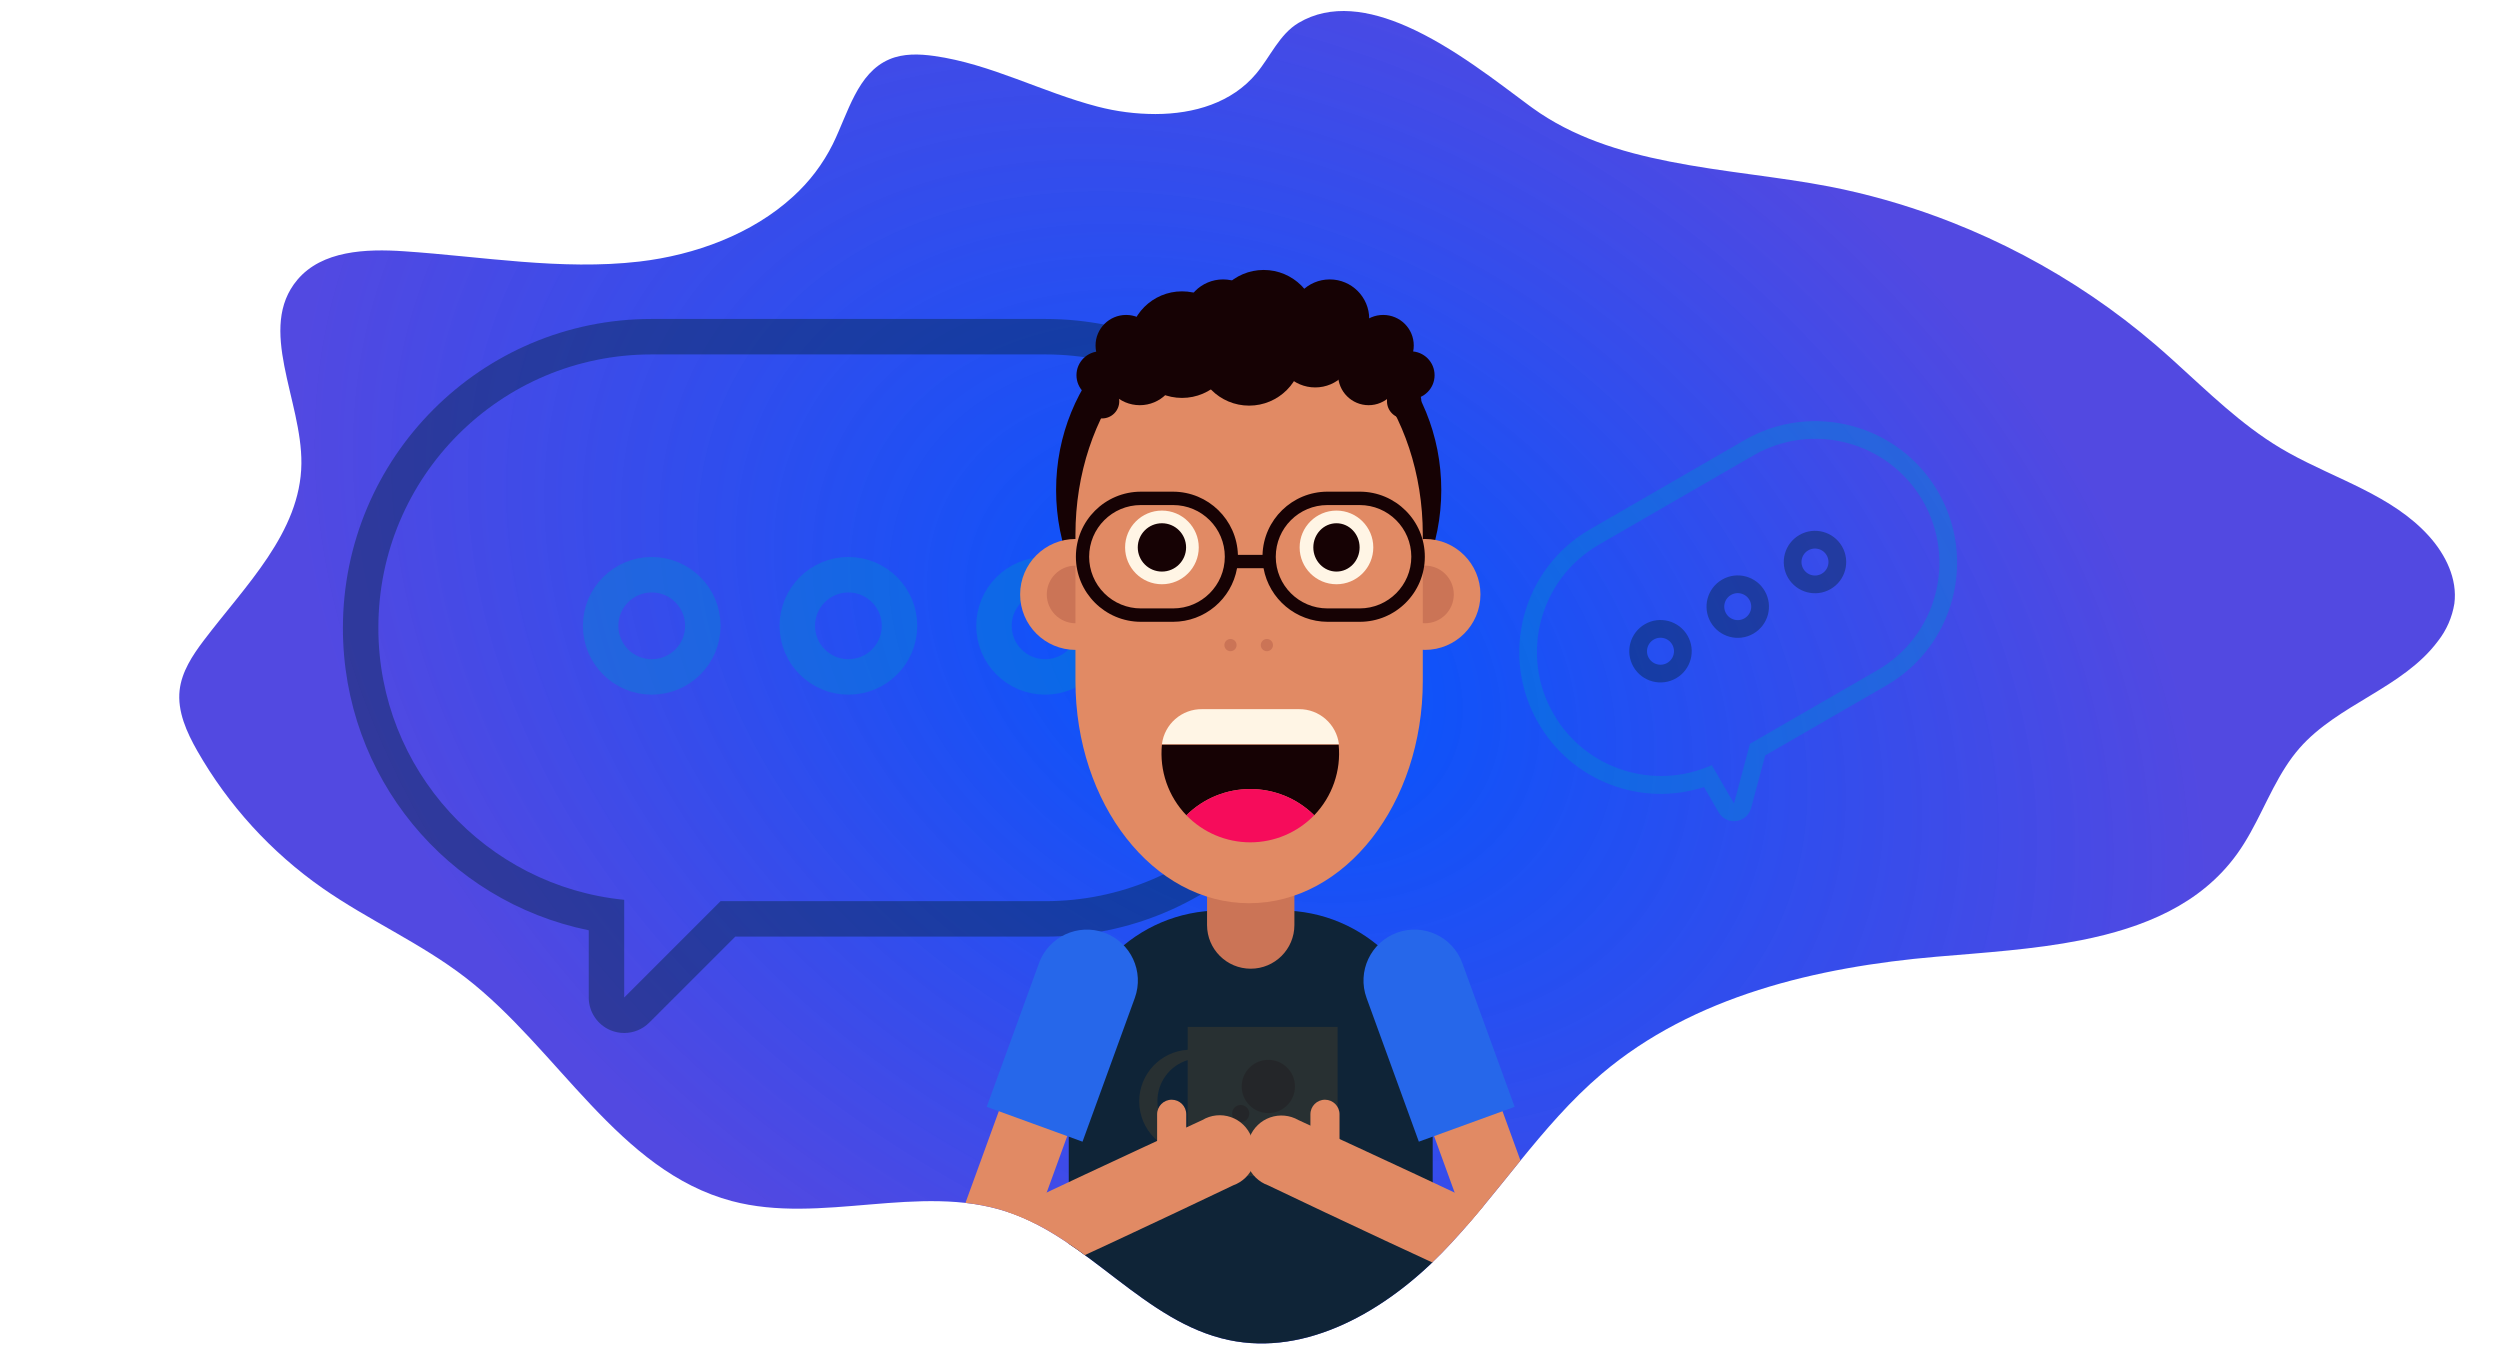
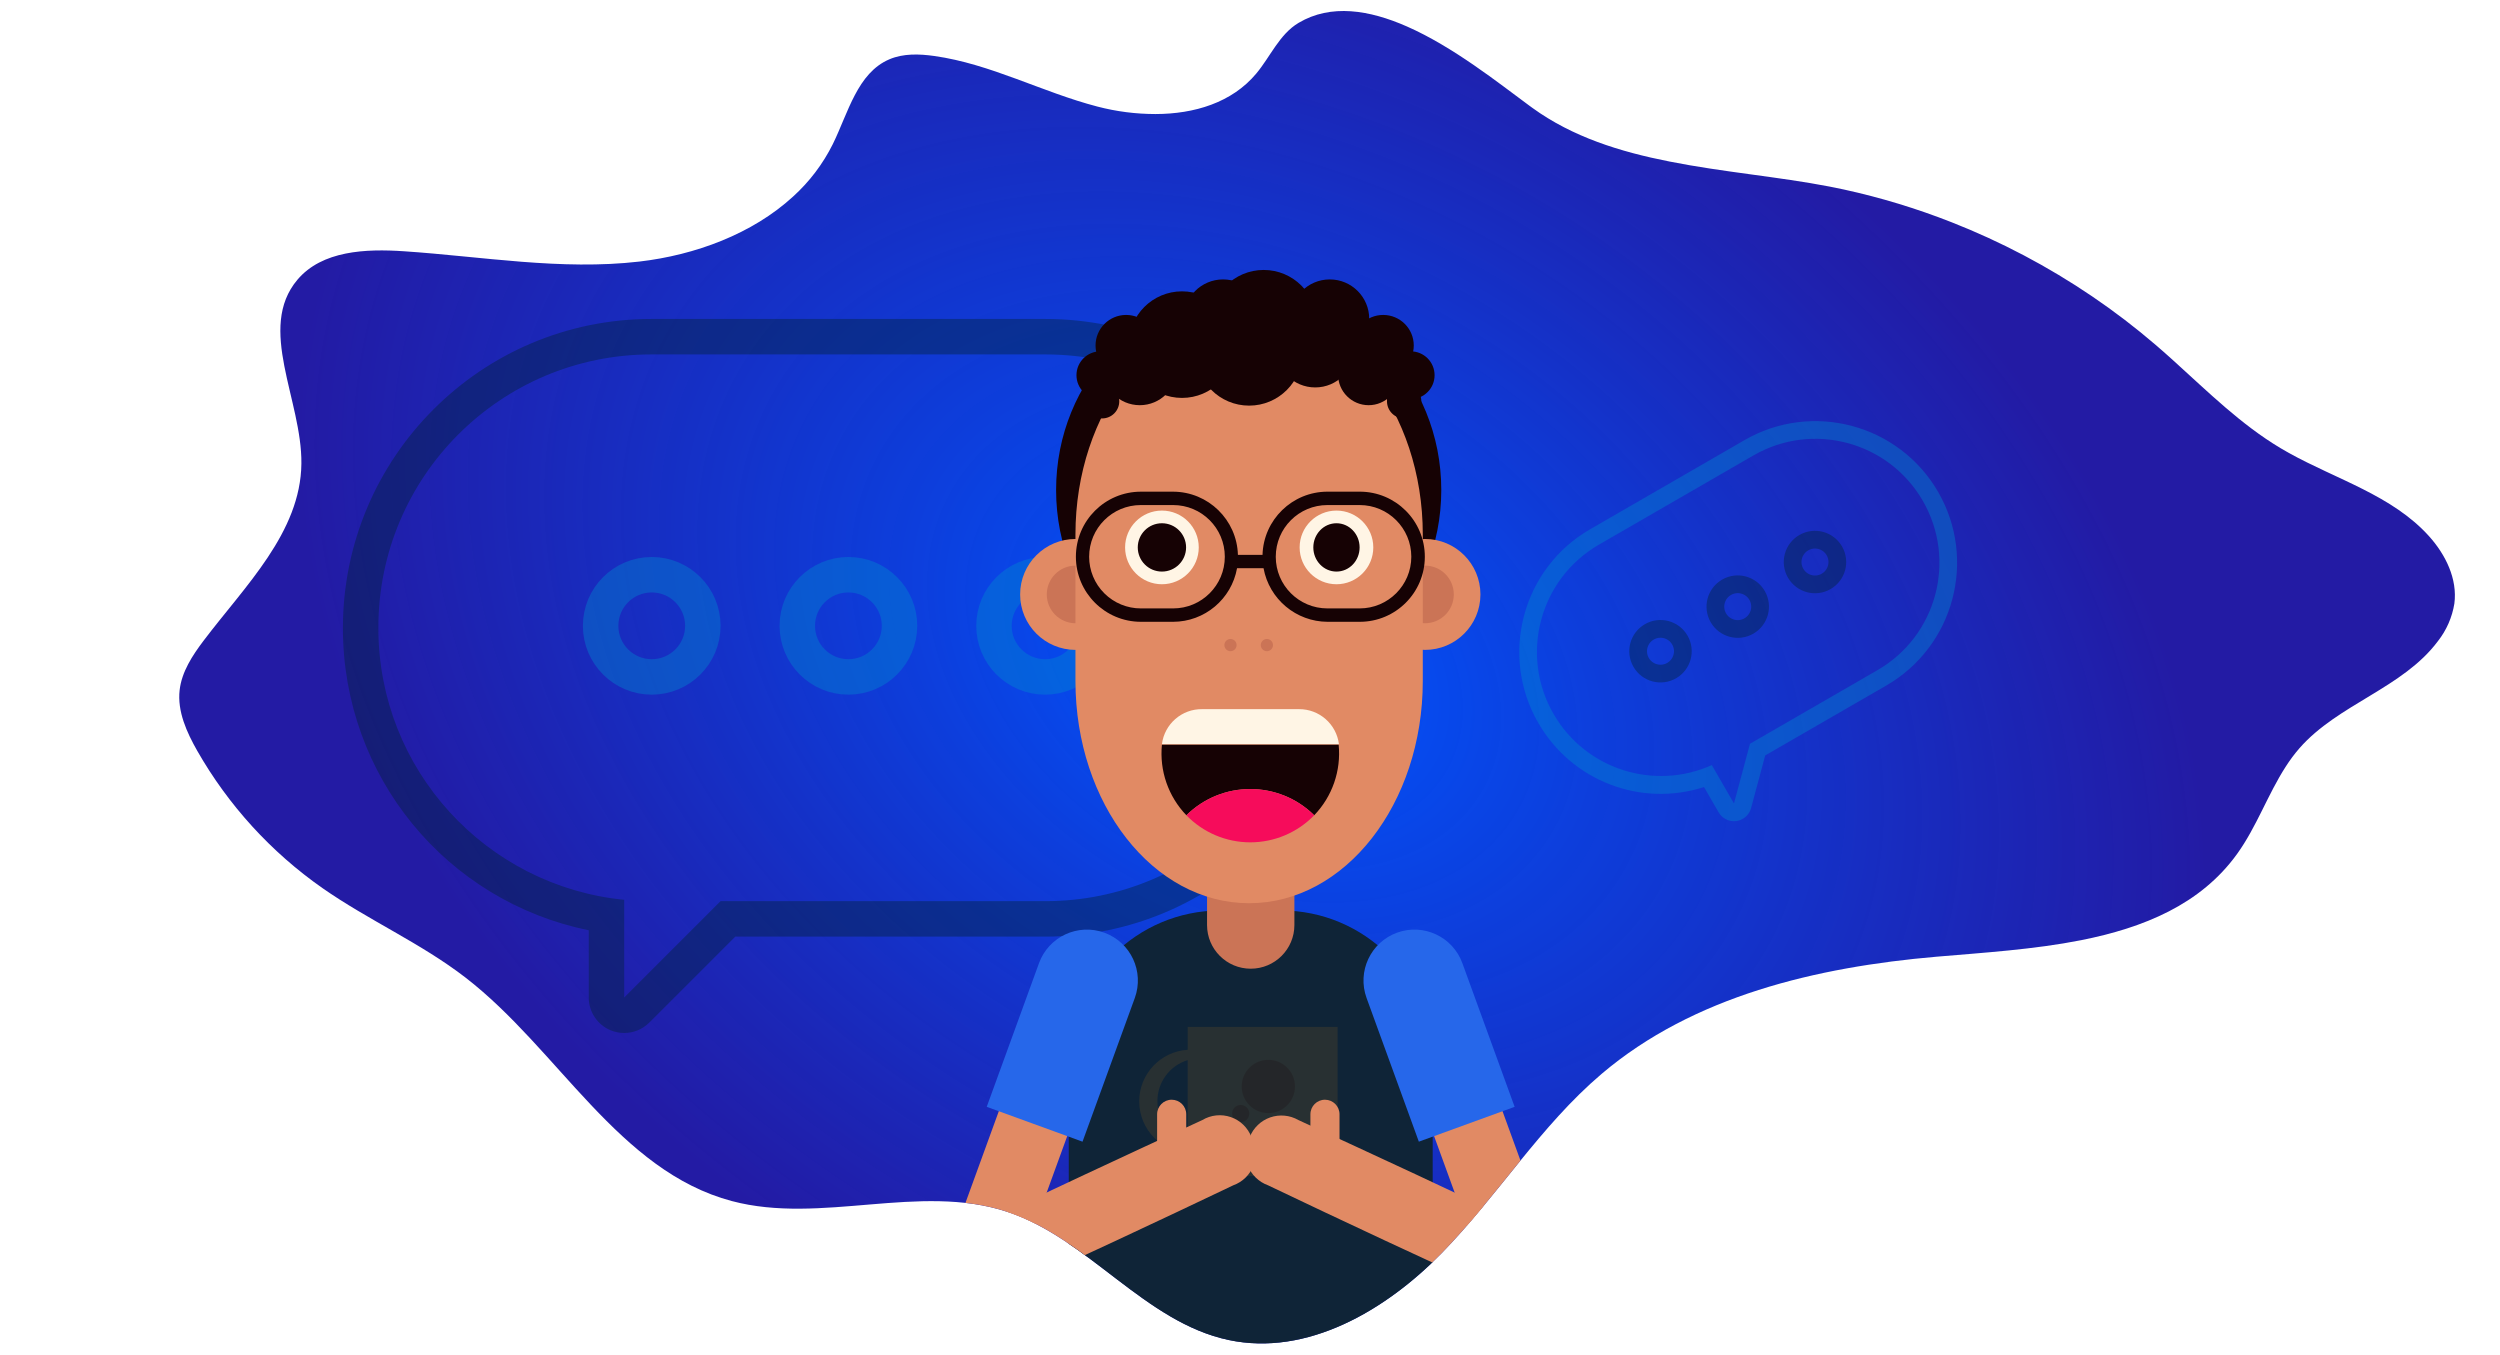
- <svg xmlns="http://www.w3.org/2000/svg" viewBox="0 0 1410 764.151">
+ <svg xmlns="http://www.w3.org/2000/svg" width="1410" height="764.151" viewBox="0 0 1410 764.151">
  <defs>
-     <style>.a,.g,.h,.r{fill:none;}.b{fill:#5bff61;}.c{clip-path:url(#a);}.d{clip-path:url(#b);}.e{fill:url(#c);}.f{opacity:0.4;}.g{stroke-linecap:round;stroke-linejoin:round;}.h{stroke:#0089cf;stroke-width:20px;}.i{fill:#0f2437;}.j{fill:#cb7456;}.k,.q{fill:#160204;}.l{fill:#e18a64;}.m{fill:#fff5e5;}.n{fill:#f60c5b;}.o{fill:#2667ea;}.p{fill:#283032;}.q{opacity:0.2;}.r{stroke:#002131;stroke-width:10px;}.s,.t,.u{stroke:none;}.t{fill:#002131;}.u{fill:#0089cf;}</style>
    <clipPath id="a">
-       <rect class="a" width="1410" height="764.151" transform="translate(136 2927)" />
+       <rect width="1410" height="764.151" transform="translate(136 2927)" fill="none" />
    </clipPath>
    <clipPath id="b">
-       <path class="b" d="M1148.07,71.944c-3.868,32.868-31,58.894-37.433,91.357a88.583,88.583,0,0,0-1.518,12.9c-.925,18.643,2.766,37.672.864,56.346-3.545,35.019-24.83,62.388-51.854,86.105-20.442,17.895-44.171,33.637-66,48.871-55.567,38.817-107.681,87.821-130.505,151.644-15.212,42.559-16.378,88.808-27.544,132.605s-36.6,88.612-79.587,102.576c-46.13,14.994-96.971-10-144.449-.125-50.95,10.606-87.083,58.759-137.358,72.359-63.874,17.282-127.531-25.184-193.1-34.035-31.485-4.253-63.531-.644-95.182-3.375a239.238,239.238,0,0,1-99.821-31.724c-10.4-6.1-20.91-13.6-25.746-24.685-4.159-9.576-3.524-20.494-2.25-30.861,4.782-38.472,16.887-80.293-2.152-114.107C36.88,556.6-5.679,534.291.633,499.073c3.806-21.192,24.6-34.427,43.963-43.92,39.845-19.58,82.29-34.905,117.9-61.349,25.476-18.946,47.415-45.376,56.774-75.1a100.136,100.136,0,0,0,4.627-36.829c-1.311-19.652-8.111-41.717,3.744-57.449,5.136-6.821,13.008-11.012,20.92-14.214,29.842-12.061,62.991-12.759,94.018-21.327a129.7,129.7,0,0,0,30.413-12.7c18.925-10.96,34.157-27.107,37.832-48.185,2.152-12.352.239-25.838,6.4-36.756,10.4-18.508,30.955-26.245,53.913-28.761,28.418-3.119,60.6,1.757,82.144,4.159l2.152.229c27.67,2.88,55.11-3.245,82.07-12.478,29.112-9.888,57.574-23.346,85.263-32.91q3.9-1.352,7.777-2.589A398.252,398.252,0,0,1,792.439,4.5a404.606,404.606,0,0,1,89.432-3.434,396.7,396.7,0,0,1,45.106,5.865Q933.549,8.173,940.1,9.6c25.393,5.439,50.649,12.082,76.55,12.478h5.595c30.893-.53,62.482-8.381,91.793,1.1,13.382,4.336,26.11,12.863,31.474,25.8a46.153,46.153,0,0,1,2.56,22.968Z" transform="matrix(0.866, 0.5, -0.5, 0.866, 415.338, 0)" />
+       <path d="M1148.07,71.944c-3.868,32.868-31,58.894-37.433,91.357a88.583,88.583,0,0,0-1.518,12.9c-.925,18.643,2.766,37.672.864,56.346-3.545,35.019-24.83,62.388-51.854,86.105-20.442,17.895-44.171,33.637-66,48.871-55.567,38.817-107.681,87.821-130.505,151.644-15.212,42.559-16.378,88.808-27.544,132.605s-36.6,88.612-79.587,102.576c-46.13,14.994-96.971-10-144.449-.125-50.95,10.606-87.083,58.759-137.358,72.359-63.874,17.282-127.531-25.184-193.1-34.035-31.485-4.253-63.531-.644-95.182-3.375a239.238,239.238,0,0,1-99.821-31.724c-10.4-6.1-20.91-13.6-25.746-24.685-4.159-9.576-3.524-20.494-2.25-30.861,4.782-38.472,16.887-80.293-2.152-114.107C36.88,556.6-5.679,534.291.633,499.073c3.806-21.192,24.6-34.427,43.963-43.92,39.845-19.58,82.29-34.905,117.9-61.349,25.476-18.946,47.415-45.376,56.774-75.1a100.136,100.136,0,0,0,4.627-36.829c-1.311-19.652-8.111-41.717,3.744-57.449,5.136-6.821,13.008-11.012,20.92-14.214,29.842-12.061,62.991-12.759,94.018-21.327a129.7,129.7,0,0,0,30.413-12.7c18.925-10.96,34.157-27.107,37.832-48.185,2.152-12.352.239-25.838,6.4-36.756,10.4-18.508,30.955-26.245,53.913-28.761,28.418-3.119,60.6,1.757,82.144,4.159l2.152.229c27.67,2.88,55.11-3.245,82.07-12.478,29.112-9.888,57.574-23.346,85.263-32.91q3.9-1.352,7.777-2.589A398.252,398.252,0,0,1,792.439,4.5a404.606,404.606,0,0,1,89.432-3.434,396.7,396.7,0,0,1,45.106,5.865Q933.549,8.173,940.1,9.6c25.393,5.439,50.649,12.082,76.55,12.478h5.595c30.893-.53,62.482-8.381,91.793,1.1,13.382,4.336,26.11,12.863,31.474,25.8a46.153,46.153,0,0,1,2.56,22.968Z" transform="matrix(0.866, 0.5, -0.5, 0.866, 415.338, 0)" fill="#5bff61" />
    </clipPath>
    <radialGradient id="c" cx="0.5" cy="0.5" r="0.5" gradientUnits="objectBoundingBox">
      <stop offset="0" stop-color="#05f" />
-       <stop offset="1" stop-color="#3f35de" stop-opacity="0.902" />
+       <stop offset="1" stop-color="#0b029a" stop-opacity="0.902" />
    </radialGradient>
  </defs>
-   <g class="c" transform="translate(-136 -2927)">
-     <g class="d" transform="translate(137.402 2652.248)">
-       <path class="e" d="M1148.07,71.944c-3.868,32.868-31,58.894-37.433,91.357a88.583,88.583,0,0,0-1.518,12.9c-.925,18.643,2.766,37.672.864,56.346-3.545,35.019-24.83,62.388-51.854,86.105-20.442,17.895-44.171,33.637-66,48.871-55.567,38.817-107.681,87.821-130.505,151.644-15.212,42.559-16.378,88.808-27.544,132.605s-36.6,88.612-79.587,102.576c-46.13,14.994-96.971-10-144.449-.125-50.95,10.606-87.083,58.759-137.358,72.359-63.874,17.282-127.531-25.184-193.1-34.035-31.485-4.253-63.531-.644-95.182-3.375a239.238,239.238,0,0,1-99.821-31.724c-10.4-6.1-20.91-13.6-25.746-24.685-4.159-9.576-3.524-20.494-2.25-30.861,4.782-38.472,16.887-80.293-2.152-114.107C36.88,556.6-5.679,534.291.633,499.073c3.806-21.192,24.6-34.427,43.963-43.92,39.845-19.58,82.29-34.905,117.9-61.349,25.476-18.946,47.415-45.376,56.774-75.1a100.136,100.136,0,0,0,4.627-36.829c-1.311-19.652-8.111-41.717,3.744-57.449,5.136-6.821,13.008-11.012,20.92-14.214,29.842-12.061,62.991-12.759,94.018-21.327a129.7,129.7,0,0,0,30.413-12.7c18.925-10.96,34.157-27.107,37.832-48.185,2.152-12.352.239-25.838,6.4-36.756,10.4-18.508,30.955-26.245,53.913-28.761,28.418-3.119,60.6,1.757,82.144,4.159l2.152.229c27.67,2.88,55.11-3.245,82.07-12.478,29.112-9.888,57.574-23.346,85.263-32.91q3.9-1.352,7.777-2.589A398.252,398.252,0,0,1,792.439,4.5a404.606,404.606,0,0,1,89.432-3.434,396.7,396.7,0,0,1,45.106,5.865Q933.549,8.173,940.1,9.6c25.393,5.439,50.649,12.082,76.55,12.478h5.595c30.893-.53,62.482-8.381,91.793,1.1,13.382,4.336,26.11,12.863,31.474,25.8a46.153,46.153,0,0,1,2.56,22.968Z" transform="matrix(0.866, 0.5, -0.5, 0.866, 415.338, 0)" />
-       <g class="f">
+   <g transform="translate(-136 -2927)" clip-path="url(#a)">
+     <g transform="translate(137.402 2652.248)" clip-path="url(#b)">
+       <path d="M1148.07,71.944c-3.868,32.868-31,58.894-37.433,91.357a88.583,88.583,0,0,0-1.518,12.9c-.925,18.643,2.766,37.672.864,56.346-3.545,35.019-24.83,62.388-51.854,86.105-20.442,17.895-44.171,33.637-66,48.871-55.567,38.817-107.681,87.821-130.505,151.644-15.212,42.559-16.378,88.808-27.544,132.605s-36.6,88.612-79.587,102.576c-46.13,14.994-96.971-10-144.449-.125-50.95,10.606-87.083,58.759-137.358,72.359-63.874,17.282-127.531-25.184-193.1-34.035-31.485-4.253-63.531-.644-95.182-3.375a239.238,239.238,0,0,1-99.821-31.724c-10.4-6.1-20.91-13.6-25.746-24.685-4.159-9.576-3.524-20.494-2.25-30.861,4.782-38.472,16.887-80.293-2.152-114.107C36.88,556.6-5.679,534.291.633,499.073c3.806-21.192,24.6-34.427,43.963-43.92,39.845-19.58,82.29-34.905,117.9-61.349,25.476-18.946,47.415-45.376,56.774-75.1a100.136,100.136,0,0,0,4.627-36.829c-1.311-19.652-8.111-41.717,3.744-57.449,5.136-6.821,13.008-11.012,20.92-14.214,29.842-12.061,62.991-12.759,94.018-21.327a129.7,129.7,0,0,0,30.413-12.7c18.925-10.96,34.157-27.107,37.832-48.185,2.152-12.352.239-25.838,6.4-36.756,10.4-18.508,30.955-26.245,53.913-28.761,28.418-3.119,60.6,1.757,82.144,4.159l2.152.229c27.67,2.88,55.11-3.245,82.07-12.478,29.112-9.888,57.574-23.346,85.263-32.91q3.9-1.352,7.777-2.589A398.252,398.252,0,0,1,792.439,4.5a404.606,404.606,0,0,1,89.432-3.434,396.7,396.7,0,0,1,45.106,5.865Q933.549,8.173,940.1,9.6c25.393,5.439,50.649,12.082,76.55,12.478h5.595c30.893-.53,62.482-8.381,91.793,1.1,13.382,4.336,26.11,12.863,31.474,25.8a46.153,46.153,0,0,1,2.56,22.968Z" transform="matrix(0.866, 0.5, -0.5, 0.866, 415.338, 0)" fill="url(#c)" />
+       <g opacity="0.4">
        <g transform="translate(-485.002 302.147)">
-           <g class="g" transform="translate(697 172.5)">
-             <path class="s" d="M138.65,307.6A154.021,154.021,0,0,1,0,154.359V154A154,154,0,0,1,154,0H376.2a154,154,0,0,1,154,154v.36a154,154,0,0,1-154,154H193L138.65,362.711Z" />
-             <path class="t" d="M 138.65 362.711 L 193.002 308.359 L 376.201 308.359 C 461.253 308.359 530.201 239.411 530.201 154.359 L 530.201 153.999 C 530.201 68.947 461.253 -0.001 376.201 -0.001 L 153.999 -0.001 C 68.947 -0.001 -0.001 68.947 -0.001 153.999 L -0.001 154.359 C -0.001 234.23 60.806 299.9 138.65 307.604 L 138.65 362.711 M 138.646 382.711 C 136.069 382.711 133.471 382.213 130.997 381.188 C 123.523 378.093 118.65 370.8 118.65 362.711 L 118.65 324.783 C 38.445 308.398 -20.001 238.075 -20.001 154.359 C -20.001 58.055 58.055 -20.001 153.999 -20.001 L 376.201 -20.001 C 472.145 -20.001 550.201 58.055 550.201 153.999 C 550.201 250.303 472.145 328.359 376.201 328.359 L 201.286 328.359 L 152.793 376.853 C 148.967 380.679 143.851 382.711 138.646 382.711 Z" />
+           <g transform="translate(697 172.5)" fill="none" stroke-linecap="round" stroke-linejoin="round">
+             <path d="M138.65,307.6A154.021,154.021,0,0,1,0,154.359V154A154,154,0,0,1,154,0H376.2a154,154,0,0,1,154,154v.36a154,154,0,0,1-154,154H193L138.65,362.711Z" stroke="none" />
+             <path d="M 138.65 362.711 L 193.002 308.359 L 376.201 308.359 C 461.253 308.359 530.201 239.411 530.201 154.359 L 530.201 153.999 C 530.201 68.947 461.253 -0.001 376.201 -0.001 L 153.999 -0.001 C 68.947 -0.001 -0.001 68.947 -0.001 153.999 L -0.001 154.359 C -0.001 234.23 60.806 299.9 138.65 307.604 L 138.65 362.711 M 138.646 382.711 C 136.069 382.711 133.471 382.213 130.997 381.188 C 123.523 378.093 118.65 370.8 118.65 362.711 L 118.65 324.783 C 38.445 308.398 -20.001 238.075 -20.001 154.359 C -20.001 58.055 58.055 -20.001 153.999 -20.001 L 376.201 -20.001 C 472.145 -20.001 550.201 58.055 550.201 153.999 C 550.201 250.303 472.145 328.359 376.201 328.359 L 201.286 328.359 L 152.793 376.853 C 148.967 380.679 143.851 382.711 138.646 382.711 Z" stroke="none" fill="#002131" />
          </g>
          <g transform="translate(812.358 286.748)">
-             <g class="h" transform="translate(0 0)">
-               <circle class="s" cx="38.822" cy="38.822" r="38.822" />
-               <circle class="a" cx="38.822" cy="38.822" r="28.822" />
+             <g transform="translate(0 0)" fill="none" stroke="#0089cf" stroke-width="20">
+               <circle cx="38.822" cy="38.822" r="38.822" stroke="none" />
+               <circle cx="38.822" cy="38.822" r="28.822" fill="none" />
            </g>
-             <g class="h" transform="translate(110.921 0)">
-               <circle class="s" cx="38.822" cy="38.822" r="38.822" />
-               <circle class="a" cx="38.822" cy="38.822" r="28.822" />
+             <g transform="translate(110.921 0)" fill="none" stroke="#0089cf" stroke-width="20">
+               <circle cx="38.822" cy="38.822" r="38.822" stroke="none" />
+               <circle cx="38.822" cy="38.822" r="28.822" fill="none" />
            </g>
-             <g class="h" transform="translate(221.842 0)">
-               <circle class="s" cx="38.822" cy="38.822" r="38.822" />
-               <circle class="a" cx="38.822" cy="38.822" r="28.822" />
+             <g transform="translate(221.842 0)" fill="none" stroke="#0089cf" stroke-width="20">
+               <circle cx="38.822" cy="38.822" r="38.822" stroke="none" />
+               <circle cx="38.822" cy="38.822" r="28.822" fill="none" />
            </g>
          </g>
        </g>
      </g>
      <g transform="translate(475.482 301.284)">
        <g transform="translate(51.325 125.722)">
-           <path class="i" d="M0,0H205.258V160.758a85.555,85.555,0,0,1-85.469,85.555H85.555A85.555,85.555,0,0,1,0,160.757Z" transform="translate(279.829 607.563) rotate(180)" />
-           <rect class="j" width="49.262" height="65.682" rx="24.631" transform="translate(201.83 394.095) rotate(180)" />
-           <ellipse class="k" cx="108.623" cy="112.728" rx="108.623" ry="112.728" transform="translate(67.427 11.412)" />
-           <ellipse class="l" cx="31.281" cy="31.281" rx="31.281" ry="31.281" transform="translate(47.149 151.727)" />
-           <ellipse class="j" cx="16.257" cy="16.257" rx="16.257" ry="16.257" transform="translate(62.173 166.751)" />
-           <ellipse class="l" cx="31.281" cy="31.281" rx="31.281" ry="31.281" transform="translate(244.195 151.727)" />
-           <ellipse class="j" cx="16.257" cy="16.257" rx="16.257" ry="16.257" transform="translate(259.22 166.751)" />
-           <path class="l" d="M192.194,2.762c54.1,0,97.949,56.158,97.949,125.293v82.678c0,69.213-43.843,125.293-97.949,125.293S94.245,279.949,94.245,210.733V128.055C94.245,58.92,138.088,2.762,192.194,2.762Z" transform="translate(-15.898 21.13)" />
-           <path class="k" d="M113.894,70.773a50.244,50.244,0,0,1-13.789-39.82h99.67a50.244,50.244,0,0,1-13.789,39.82,51.314,51.314,0,0,0-72.092,0Z" transform="translate(27.015 236.785)" />
-           <path class="m" d="M122.626,28.639h54.519a22.583,22.583,0,0,1,22.583,19.787H99.883a22.583,22.583,0,0,1,22.743-19.787Z" transform="translate(27.233 219.066)" />
-           <path class="n" d="M137.522,63.909a50.244,50.244,0,0,1-36.046-15.272,51.315,51.315,0,0,1,72.092,0,50.244,50.244,0,0,1-36.046,15.272Z" transform="translate(39.431 258.921)" />
-           <ellipse class="m" cx="20.772" cy="20.772" rx="20.772" ry="20.772" transform="translate(106.345 135.716)" />
-           <circle class="k" cx="13.629" cy="13.629" r="13.629" transform="translate(113.488 142.859)" />
-           <ellipse class="m" cx="20.772" cy="20.772" rx="20.772" ry="20.772" transform="translate(204.785 135.716)" />
-           <ellipse class="k" cx="13.054" cy="13.629" rx="13.054" ry="13.629" transform="translate(212.504 142.859)" />
-           <ellipse class="k" cx="20.033" cy="20.033" rx="20.033" ry="20.033" transform="translate(126.214 23.974)" />
-           <ellipse class="k" cx="30.05" cy="30.05" rx="30.05" ry="30.05" transform="translate(146.246 16.421)" />
-           <ellipse class="k" cx="22.25" cy="22.25" rx="22.25" ry="22.25" transform="translate(191.321 21.758)" />
-           <circle class="k" cx="17.241" cy="17.241" r="17.241" transform="translate(226.461 41.791)" />
-           <ellipse class="k" cx="9.688" cy="9.688" rx="9.688" ry="9.688" transform="translate(254.048 64.368)" />
-           <ellipse class="k" cx="30.05" cy="30.05" rx="30.05" ry="30.05" transform="translate(154.457)" />
-           <ellipse class="k" cx="22.25" cy="22.25" rx="22.25" ry="22.25" transform="translate(199.532 5.337)" />
-           <ellipse class="k" cx="30.05" cy="30.05" rx="30.05" ry="30.05" transform="translate(108.398 12.069)" />
-           <ellipse class="k" cx="22.25" cy="22.25" rx="22.25" ry="22.25" transform="translate(139.351 5.337)" />
-           <circle class="k" cx="17.241" cy="17.241" r="17.241" transform="translate(234.671 25.37)" />
-           <circle class="k" cx="13.465" cy="13.465" r="13.465" transform="translate(253.966 45.896)" />
-           <circle class="k" cx="13.465" cy="13.465" r="13.465" transform="translate(78.922 45.896)" />
-           <circle class="k" cx="17.241" cy="17.241" r="17.241" transform="translate(89.678 25.37)" />
-           <ellipse class="k" cx="9.688" cy="9.688" rx="9.688" ry="9.688" transform="translate(111.764 42.448)" />
-           <ellipse class="k" cx="9.688" cy="9.688" rx="9.688" ry="9.688" transform="translate(83.685 64.368)" />
-           <ellipse class="k" cx="21.019" cy="21.019" rx="21.019" ry="21.019" transform="translate(93.618 34.236)" />
-           <path class="k" d="M94.273,51.154a36.7,36.7,0,0,0,36.618,36.7h18.227a36.7,36.7,0,0,0,36.046-30.215h14.943A36.865,36.865,0,0,0,236.23,87.854h18.145a36.7,36.7,0,0,0,0-73.4H236.147A36.7,36.7,0,0,0,199.53,50.092H185.654A36.7,36.7,0,0,0,149.118,14.46H130.973a36.7,36.7,0,0,0-36.7,36.7Zm112.728,0a29.146,29.146,0,0,1,29.146-29.146H254.3a29.147,29.147,0,0,1,0,58.294h-18.15A29.147,29.147,0,0,1,207,51.153Zm-105.256,0A29.146,29.146,0,0,1,130.89,22.008h18.227a29.147,29.147,0,0,1,0,58.294H130.973a29.146,29.146,0,0,1-29.229-29.146Z" transform="translate(-15.679 110.589)" />
-           <circle class="j" cx="3.448" cy="3.448" r="3.448" transform="translate(182.865 208.131)" />
-           <circle class="j" cx="3.448" cy="3.448" r="3.448" transform="translate(162.339 208.131)" />
-           <rect class="l" width="41.063" height="164.251" rx="12.294" transform="translate(354.329 570.988) rotate(160.007)" />
-           <path class="o" d="M0,0H57.489V86.232a28.746,28.746,0,0,1-28.746,28.746h0A28.745,28.745,0,0,1,0,86.24Z" transform="translate(326.044 471.996) rotate(160.007)" />
-           <rect class="l" width="41.063" height="164.251" rx="12.294" transform="translate(56.159 416.635) rotate(19.993)" />
-           <path class="o" d="M28.747,0h0A28.747,28.747,0,0,1,57.493,28.747v86.231H0V28.747A28.747,28.747,0,0,1,28.747,0Z" transform="translate(67.617 363.951) rotate(19.993)" />
-           <path class="p" d="M98.4,91.308a29.229,29.229,0,0,0,29.229,29.229h2.95a28.16,28.16,0,0,0,23.724,12.972h27.751A28.244,28.244,0,0,0,210.3,105.269V49.358H125.742v12.89A29.146,29.146,0,0,0,98.4,91.308Zm10.263,0a24.139,24.139,0,0,1,17.077-23.235v37.032a29.393,29.393,0,0,0,1.724,9.772,24.055,24.055,0,0,1-18.8-23.571Z" transform="translate(15.906 377.579)" />
-           <ellipse class="q" cx="15.025" cy="15.025" rx="15.025" ry="15.025" transform="translate(172.108 445.491)" />
-           <ellipse class="q" cx="4.845" cy="4.845" rx="4.845" ry="4.845" transform="translate(166.691 470.943)" />
-           <path class="l" d="M277.3,146.388h0a19.048,19.048,0,0,1-27.422,9.607c-41.462-18.806-90.806-41.872-131.857-61.5a19.13,19.13,0,0,1-10.345-27.177h0a19.217,19.217,0,0,1,27.5-9.607c41.052,18.884,90.806,41.872,131.364,61.5A19.049,19.049,0,0,1,277.3,146.388Z" transform="translate(68.951 421.765)" />
-           <path class="l" d="M117.775,86.945h0a8.21,8.21,0,0,1-8.21-8.21V62.314a8.21,8.21,0,0,1,8.21-8.21h0a8.21,8.21,0,0,1,8.21,8.21V78.735a8.21,8.21,0,0,1-8.21,8.21Z" transform="translate(101.297 413.883)" />
-           <path class="l" d="M88.207,146.527h0a19.048,19.048,0,0,0,27.422,9.607c41.462-18.806,90.806-41.872,131.857-61.5A19.048,19.048,0,0,0,257.75,67.463h0A19.129,19.129,0,0,0,230,57.854c-41.052,18.884-90.314,41.872-131.364,61.5a19.048,19.048,0,0,0-10.423,27.177Z" transform="translate(-80.14 421.625)" />
-           <path class="l" d="M107.78,86.945h0a8.21,8.21,0,0,1-8.21-8.21V62.314a8.21,8.21,0,0,1,8.21-8.21h0a8.21,8.21,0,0,1,8.21,8.21V78.735a8.21,8.21,0,0,1-8.21,8.21Z" transform="translate(24.837 413.883)" />
+           <path d="M0,0H205.258V160.758a85.555,85.555,0,0,1-85.469,85.555H85.555A85.555,85.555,0,0,1,0,160.757Z" transform="translate(279.829 607.563) rotate(180)" fill="#0f2437" />
+           <rect width="49.262" height="65.682" rx="24.631" transform="translate(201.83 394.095) rotate(180)" fill="#cb7456" />
+           <ellipse cx="108.623" cy="112.728" rx="108.623" ry="112.728" transform="translate(67.427 11.412)" fill="#160204" />
+           <ellipse cx="31.281" cy="31.281" rx="31.281" ry="31.281" transform="translate(47.149 151.727)" fill="#e18a64" />
+           <ellipse cx="16.257" cy="16.257" rx="16.257" ry="16.257" transform="translate(62.173 166.751)" fill="#cb7456" />
+           <ellipse cx="31.281" cy="31.281" rx="31.281" ry="31.281" transform="translate(244.195 151.727)" fill="#e18a64" />
+           <ellipse cx="16.257" cy="16.257" rx="16.257" ry="16.257" transform="translate(259.22 166.751)" fill="#cb7456" />
+           <path d="M192.194,2.762c54.1,0,97.949,56.158,97.949,125.293v82.678c0,69.213-43.843,125.293-97.949,125.293S94.245,279.949,94.245,210.733V128.055C94.245,58.92,138.088,2.762,192.194,2.762Z" transform="translate(-15.898 21.13)" fill="#e18a64" />
+           <path d="M113.894,70.773a50.244,50.244,0,0,1-13.789-39.82h99.67a50.244,50.244,0,0,1-13.789,39.82,51.314,51.314,0,0,0-72.092,0Z" transform="translate(27.015 236.785)" fill="#160204" />
+           <path d="M122.626,28.639h54.519a22.583,22.583,0,0,1,22.583,19.787H99.883a22.583,22.583,0,0,1,22.743-19.787Z" transform="translate(27.233 219.066)" fill="#fff5e5" />
+           <path d="M137.522,63.909a50.244,50.244,0,0,1-36.046-15.272,51.315,51.315,0,0,1,72.092,0,50.244,50.244,0,0,1-36.046,15.272Z" transform="translate(39.431 258.921)" fill="#f60c5b" />
+           <ellipse cx="20.772" cy="20.772" rx="20.772" ry="20.772" transform="translate(106.345 135.716)" fill="#fff5e5" />
+           <circle cx="13.629" cy="13.629" r="13.629" transform="translate(113.488 142.859)" fill="#160204" />
+           <ellipse cx="20.772" cy="20.772" rx="20.772" ry="20.772" transform="translate(204.785 135.716)" fill="#fff5e5" />
+           <ellipse cx="13.054" cy="13.629" rx="13.054" ry="13.629" transform="translate(212.504 142.859)" fill="#160204" />
+           <ellipse cx="20.033" cy="20.033" rx="20.033" ry="20.033" transform="translate(126.214 23.974)" fill="#160204" />
+           <ellipse cx="30.05" cy="30.05" rx="30.05" ry="30.05" transform="translate(146.246 16.421)" fill="#160204" />
+           <ellipse cx="22.25" cy="22.25" rx="22.25" ry="22.25" transform="translate(191.321 21.758)" fill="#160204" />
+           <circle cx="17.241" cy="17.241" r="17.241" transform="translate(226.461 41.791)" fill="#160204" />
+           <ellipse cx="9.688" cy="9.688" rx="9.688" ry="9.688" transform="translate(254.048 64.368)" fill="#160204" />
+           <ellipse cx="30.05" cy="30.05" rx="30.05" ry="30.05" transform="translate(154.457)" fill="#160204" />
+           <ellipse cx="22.25" cy="22.25" rx="22.25" ry="22.25" transform="translate(199.532 5.337)" fill="#160204" />
+           <ellipse cx="30.05" cy="30.05" rx="30.05" ry="30.05" transform="translate(108.398 12.069)" fill="#160204" />
+           <ellipse cx="22.25" cy="22.25" rx="22.25" ry="22.25" transform="translate(139.351 5.337)" fill="#160204" />
+           <circle cx="17.241" cy="17.241" r="17.241" transform="translate(234.671 25.37)" fill="#160204" />
+           <circle cx="13.465" cy="13.465" r="13.465" transform="translate(253.966 45.896)" fill="#160204" />
+           <circle cx="13.465" cy="13.465" r="13.465" transform="translate(78.922 45.896)" fill="#160204" />
+           <circle cx="17.241" cy="17.241" r="17.241" transform="translate(89.678 25.37)" fill="#160204" />
+           <ellipse cx="9.688" cy="9.688" rx="9.688" ry="9.688" transform="translate(111.764 42.448)" fill="#160204" />
+           <ellipse cx="9.688" cy="9.688" rx="9.688" ry="9.688" transform="translate(83.685 64.368)" fill="#160204" />
+           <ellipse cx="21.019" cy="21.019" rx="21.019" ry="21.019" transform="translate(93.618 34.236)" fill="#160204" />
+           <path d="M94.273,51.154a36.7,36.7,0,0,0,36.618,36.7h18.227a36.7,36.7,0,0,0,36.046-30.215h14.943A36.865,36.865,0,0,0,236.23,87.854h18.145a36.7,36.7,0,0,0,0-73.4H236.147A36.7,36.7,0,0,0,199.53,50.092H185.654A36.7,36.7,0,0,0,149.118,14.46H130.973a36.7,36.7,0,0,0-36.7,36.7Zm112.728,0a29.146,29.146,0,0,1,29.146-29.146H254.3a29.147,29.147,0,0,1,0,58.294h-18.15A29.147,29.147,0,0,1,207,51.153Zm-105.256,0A29.146,29.146,0,0,1,130.89,22.008h18.227a29.147,29.147,0,0,1,0,58.294H130.973a29.146,29.146,0,0,1-29.229-29.146Z" transform="translate(-15.679 110.589)" fill="#160204" />
+           <circle cx="3.448" cy="3.448" r="3.448" transform="translate(182.865 208.131)" fill="#cb7456" />
+           <circle cx="3.448" cy="3.448" r="3.448" transform="translate(162.339 208.131)" fill="#cb7456" />
+           <rect width="41.063" height="164.251" rx="12.294" transform="translate(354.329 570.988) rotate(160.007)" fill="#e18a64" />
+           <path d="M0,0H57.489V86.232a28.746,28.746,0,0,1-28.746,28.746h0A28.745,28.745,0,0,1,0,86.24Z" transform="translate(326.044 471.996) rotate(160.007)" fill="#2667ea" />
+           <rect width="41.063" height="164.251" rx="12.294" transform="translate(56.159 416.635) rotate(19.993)" fill="#e18a64" />
+           <path d="M28.747,0h0A28.747,28.747,0,0,1,57.493,28.747v86.231H0V28.747A28.747,28.747,0,0,1,28.747,0Z" transform="translate(67.617 363.951) rotate(19.993)" fill="#2667ea" />
+           <path d="M98.4,91.308a29.229,29.229,0,0,0,29.229,29.229h2.95a28.16,28.16,0,0,0,23.724,12.972h27.751A28.244,28.244,0,0,0,210.3,105.269V49.358H125.742v12.89A29.146,29.146,0,0,0,98.4,91.308Zm10.263,0a24.139,24.139,0,0,1,17.077-23.235v37.032a29.393,29.393,0,0,0,1.724,9.772,24.055,24.055,0,0,1-18.8-23.571Z" transform="translate(15.906 377.579)" fill="#283032" />
+           <ellipse cx="15.025" cy="15.025" rx="15.025" ry="15.025" transform="translate(172.108 445.491)" fill="#160204" opacity="0.2" />
+           <ellipse cx="4.845" cy="4.845" rx="4.845" ry="4.845" transform="translate(166.691 470.943)" fill="#160204" opacity="0.2" />
+           <path d="M277.3,146.388h0a19.048,19.048,0,0,1-27.422,9.607c-41.462-18.806-90.806-41.872-131.857-61.5a19.13,19.13,0,0,1-10.345-27.177h0a19.217,19.217,0,0,1,27.5-9.607c41.052,18.884,90.806,41.872,131.364,61.5A19.049,19.049,0,0,1,277.3,146.388Z" transform="translate(68.951 421.765)" fill="#e18a64" />
+           <path d="M117.775,86.945h0a8.21,8.21,0,0,1-8.21-8.21V62.314a8.21,8.21,0,0,1,8.21-8.21h0a8.21,8.21,0,0,1,8.21,8.21V78.735a8.21,8.21,0,0,1-8.21,8.21Z" transform="translate(101.297 413.883)" fill="#e18a64" />
+           <path d="M88.207,146.527h0a19.048,19.048,0,0,0,27.422,9.607c41.462-18.806,90.806-41.872,131.857-61.5A19.048,19.048,0,0,0,257.75,67.463h0A19.129,19.129,0,0,0,230,57.854c-41.052,18.884-90.314,41.872-131.364,61.5a19.048,19.048,0,0,0-10.423,27.177Z" transform="translate(-80.14 421.625)" fill="#e18a64" />
+           <path d="M107.78,86.945h0a8.21,8.21,0,0,1-8.21-8.21V62.314a8.21,8.21,0,0,1,8.21-8.21h0a8.21,8.21,0,0,1,8.21,8.21V78.735a8.21,8.21,0,0,1-8.21,8.21Z" transform="translate(24.837 413.883)" fill="#e18a64" />
        </g>
      </g>
-       <g class="f" transform="translate(418.932 311.829) rotate(-30)">
+       <g transform="translate(418.932 311.829) rotate(-30)" opacity="0.4">
        <g transform="translate(211.997 474.647)">
-           <g class="g" transform="translate(0 0)">
-             <path class="s" d="M62.882,139.5A69.927,69.927,0,0,1,69.925,0H170.536a69.925,69.925,0,1,1,0,139.849h-83L62.882,164.5Z" />
-             <path class="u" d="M 62.882 164.499 L 87.532 139.849 L 170.536 139.849 C 209.154 139.849 240.46 108.543 240.46 69.925 C 240.46 31.307 209.154 -1.761881503625773e-05 170.536 -1.761881503625773e-05 L 69.925 -1.761881503625773e-05 C 31.307 -1.761881503625773e-05 1.920572867675219e-05 31.307 1.920572867675219e-05 69.925 C 1.920572867675219e-05 106.167 27.569 135.969 62.882 139.499 L 62.882 164.499 M 62.88 174.5 C 61.592 174.5 60.293 174.251 59.055 173.738 C 55.319 172.19 52.882 168.544 52.882 164.499 L 52.882 148.037 C 16.462 140.206 -10 108.083 -10 69.925 C -10 25.854 25.854 -10 69.925 -10 L 170.536 -10 C 214.606 -10 250.46 25.854 250.46 69.925 C 250.46 113.995 214.606 149.849 170.536 149.849 L 91.674 149.849 L 69.953 171.57 C 68.04 173.483 65.482 174.5 62.88 174.5 Z" />
+           <g transform="translate(0 0)" fill="none" stroke-linecap="round" stroke-linejoin="round">
+             <path d="M62.882,139.5A69.927,69.927,0,0,1,69.925,0H170.536a69.925,69.925,0,1,1,0,139.849h-83L62.882,164.5Z" stroke="none" />
+             <path d="M 62.882 164.499 L 87.532 139.849 L 170.536 139.849 C 209.154 139.849 240.46 108.543 240.46 69.925 C 240.46 31.307 209.154 -1.761881503625773e-05 170.536 -1.761881503625773e-05 L 69.925 -1.761881503625773e-05 C 31.307 -1.761881503625773e-05 1.920572867675219e-05 31.307 1.920572867675219e-05 69.925 C 1.920572867675219e-05 106.167 27.569 135.969 62.882 139.499 L 62.882 164.499 M 62.88 174.5 C 61.592 174.5 60.293 174.251 59.055 173.738 C 55.319 172.19 52.882 168.544 52.882 164.499 L 52.882 148.037 C 16.462 140.206 -10 108.083 -10 69.925 C -10 25.854 25.854 -10 69.925 -10 L 170.536 -10 C 214.606 -10 250.46 25.854 250.46 69.925 C 250.46 113.995 214.606 149.849 170.536 149.849 L 91.674 149.849 L 69.953 171.57 C 68.04 173.483 65.482 174.5 62.88 174.5 Z" stroke="none" fill="#0089cf" />
          </g>
          <g transform="translate(52.318 51.815)">
-             <g class="r" transform="translate(0 0)">
-               <circle class="s" cx="17.607" cy="17.607" r="17.607" />
-               <circle class="a" cx="17.607" cy="17.607" r="12.607" />
+             <g transform="translate(0 0)" fill="none" stroke="#002131" stroke-width="10">
+               <circle cx="17.607" cy="17.607" r="17.607" stroke="none" />
+               <circle cx="17.607" cy="17.607" r="12.607" fill="none" />
            </g>
-             <g class="r" transform="translate(50.306 0)">
-               <circle class="s" cx="17.607" cy="17.607" r="17.607" />
-               <circle class="a" cx="17.607" cy="17.607" r="12.607" />
+             <g transform="translate(50.306 0)" fill="none" stroke="#002131" stroke-width="10">
+               <circle cx="17.607" cy="17.607" r="17.607" stroke="none" />
+               <circle cx="17.607" cy="17.607" r="12.607" fill="none" />
            </g>
-             <g class="r" transform="translate(100.611 0)">
-               <circle class="s" cx="17.607" cy="17.607" r="17.607" />
-               <circle class="a" cx="17.607" cy="17.607" r="12.607" />
+             <g transform="translate(100.611 0)" fill="none" stroke="#002131" stroke-width="10">
+               <circle cx="17.607" cy="17.607" r="17.607" stroke="none" />
+               <circle cx="17.607" cy="17.607" r="12.607" fill="none" />
            </g>
          </g>
        </g>
      </g>
    </g>
  </g>
</svg>
